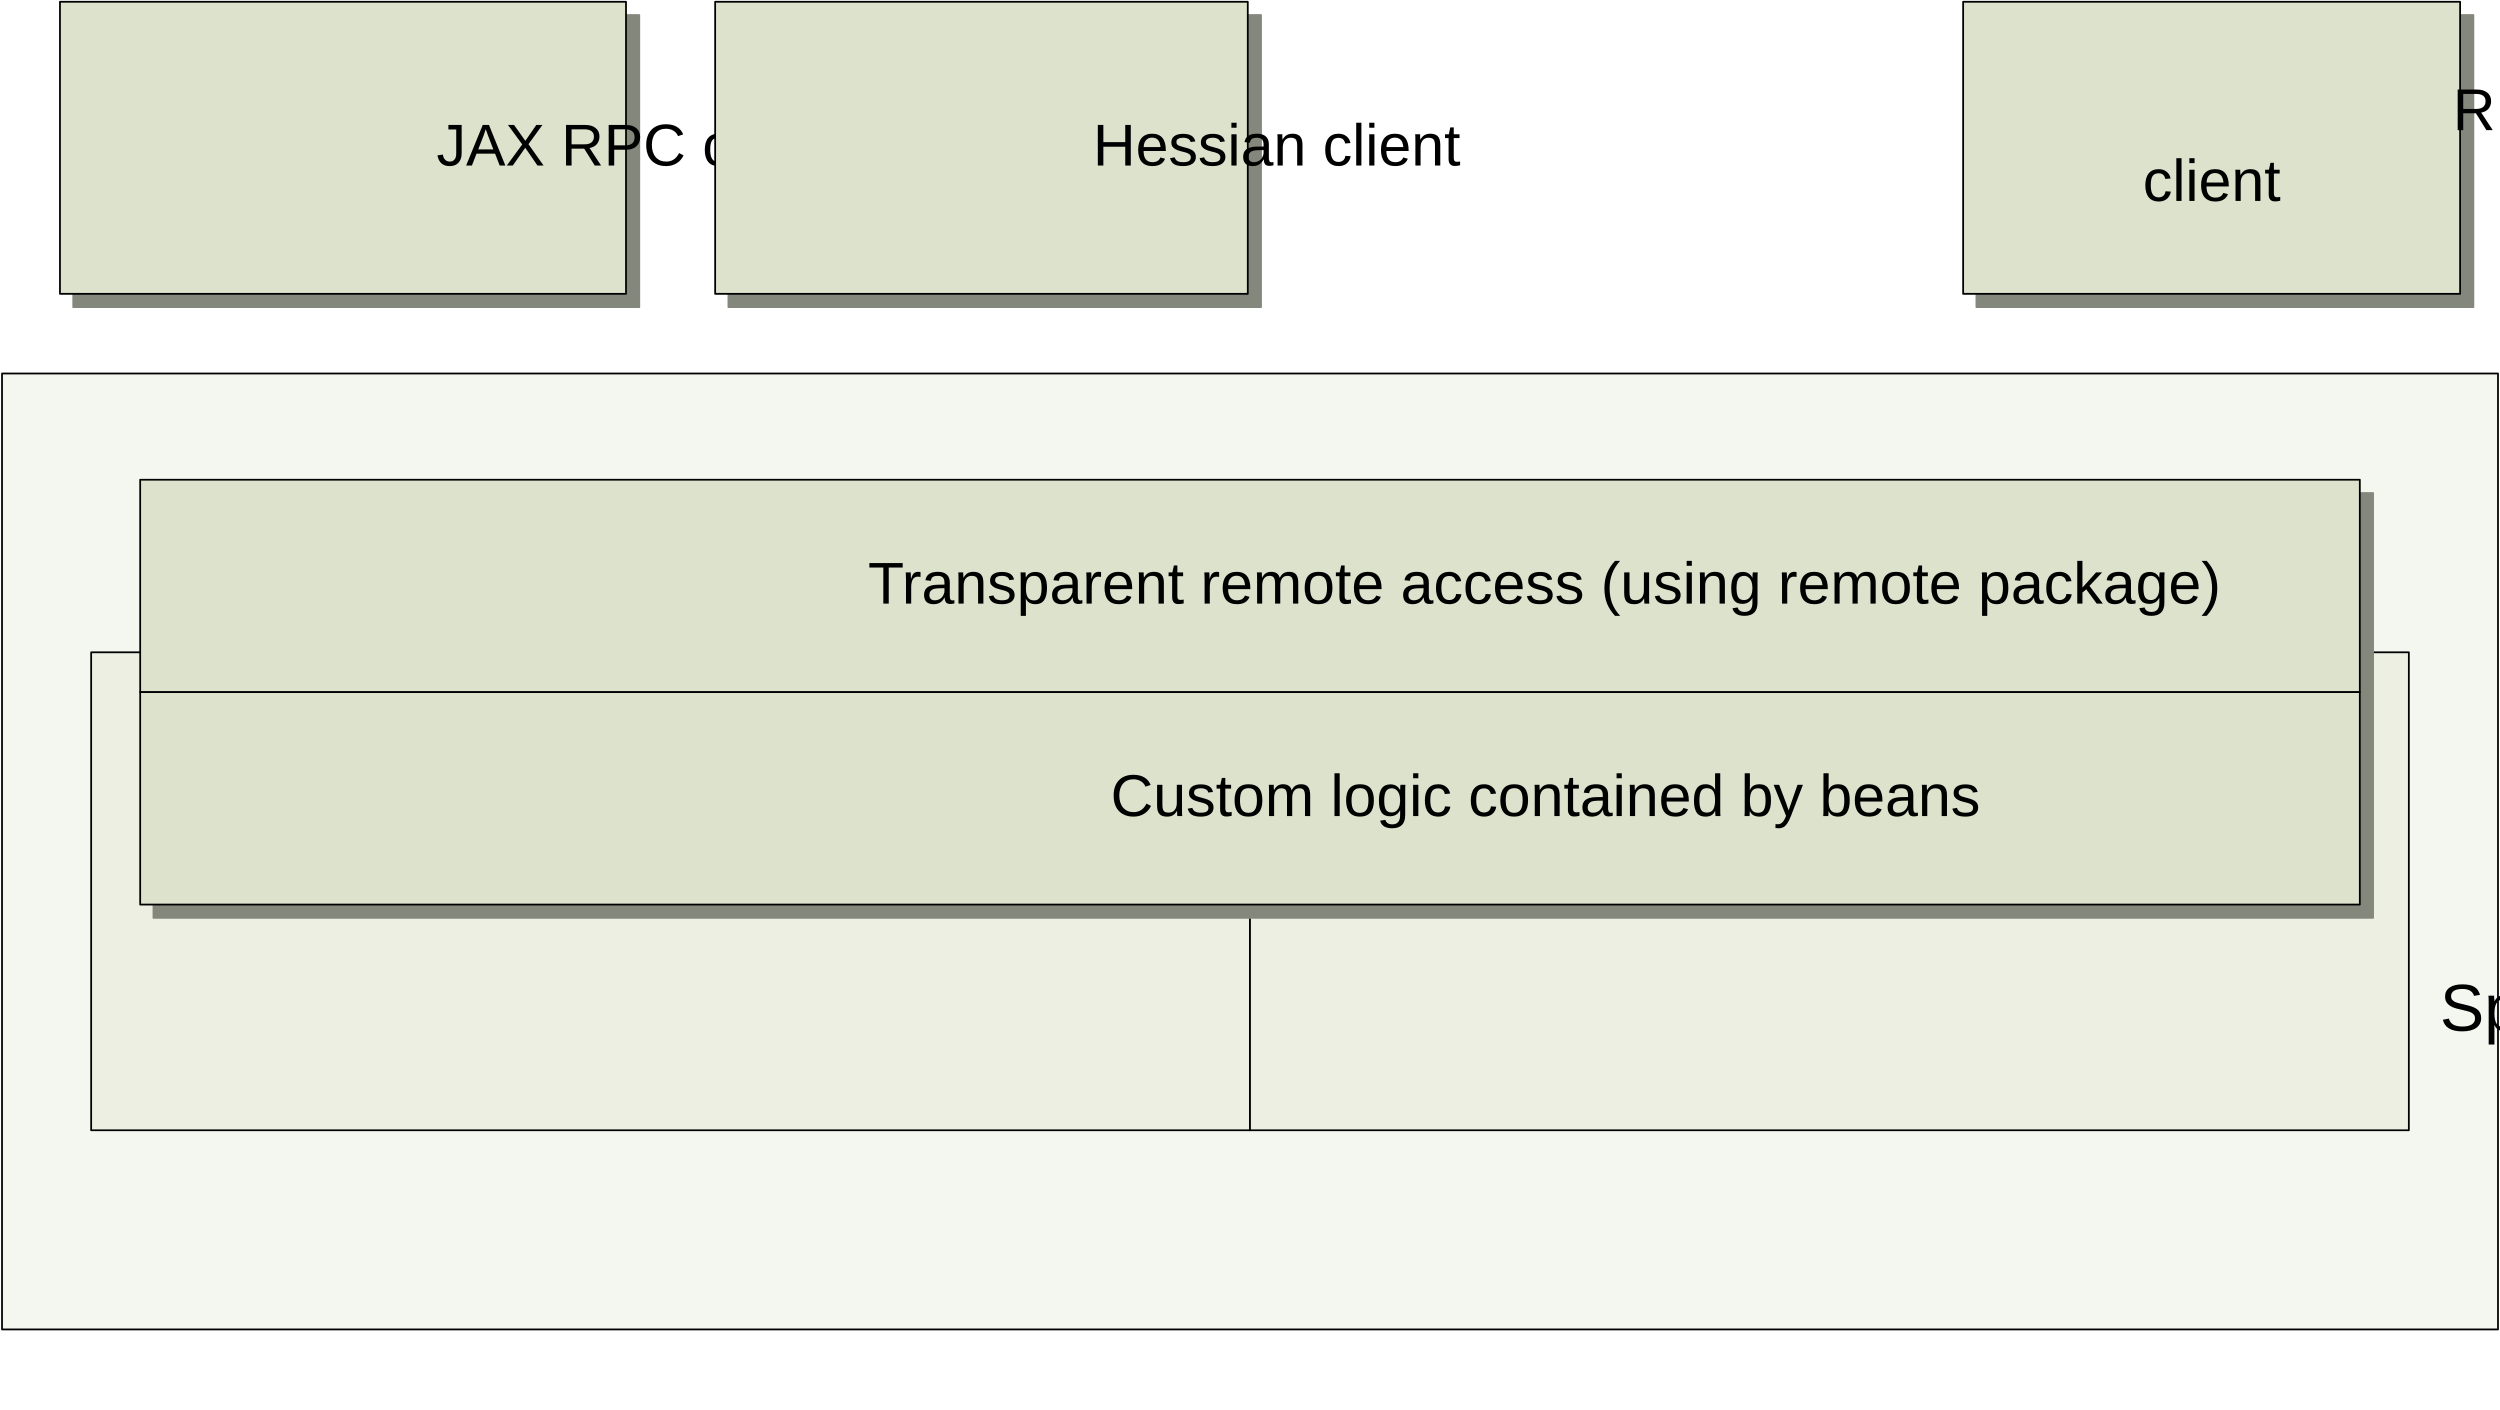
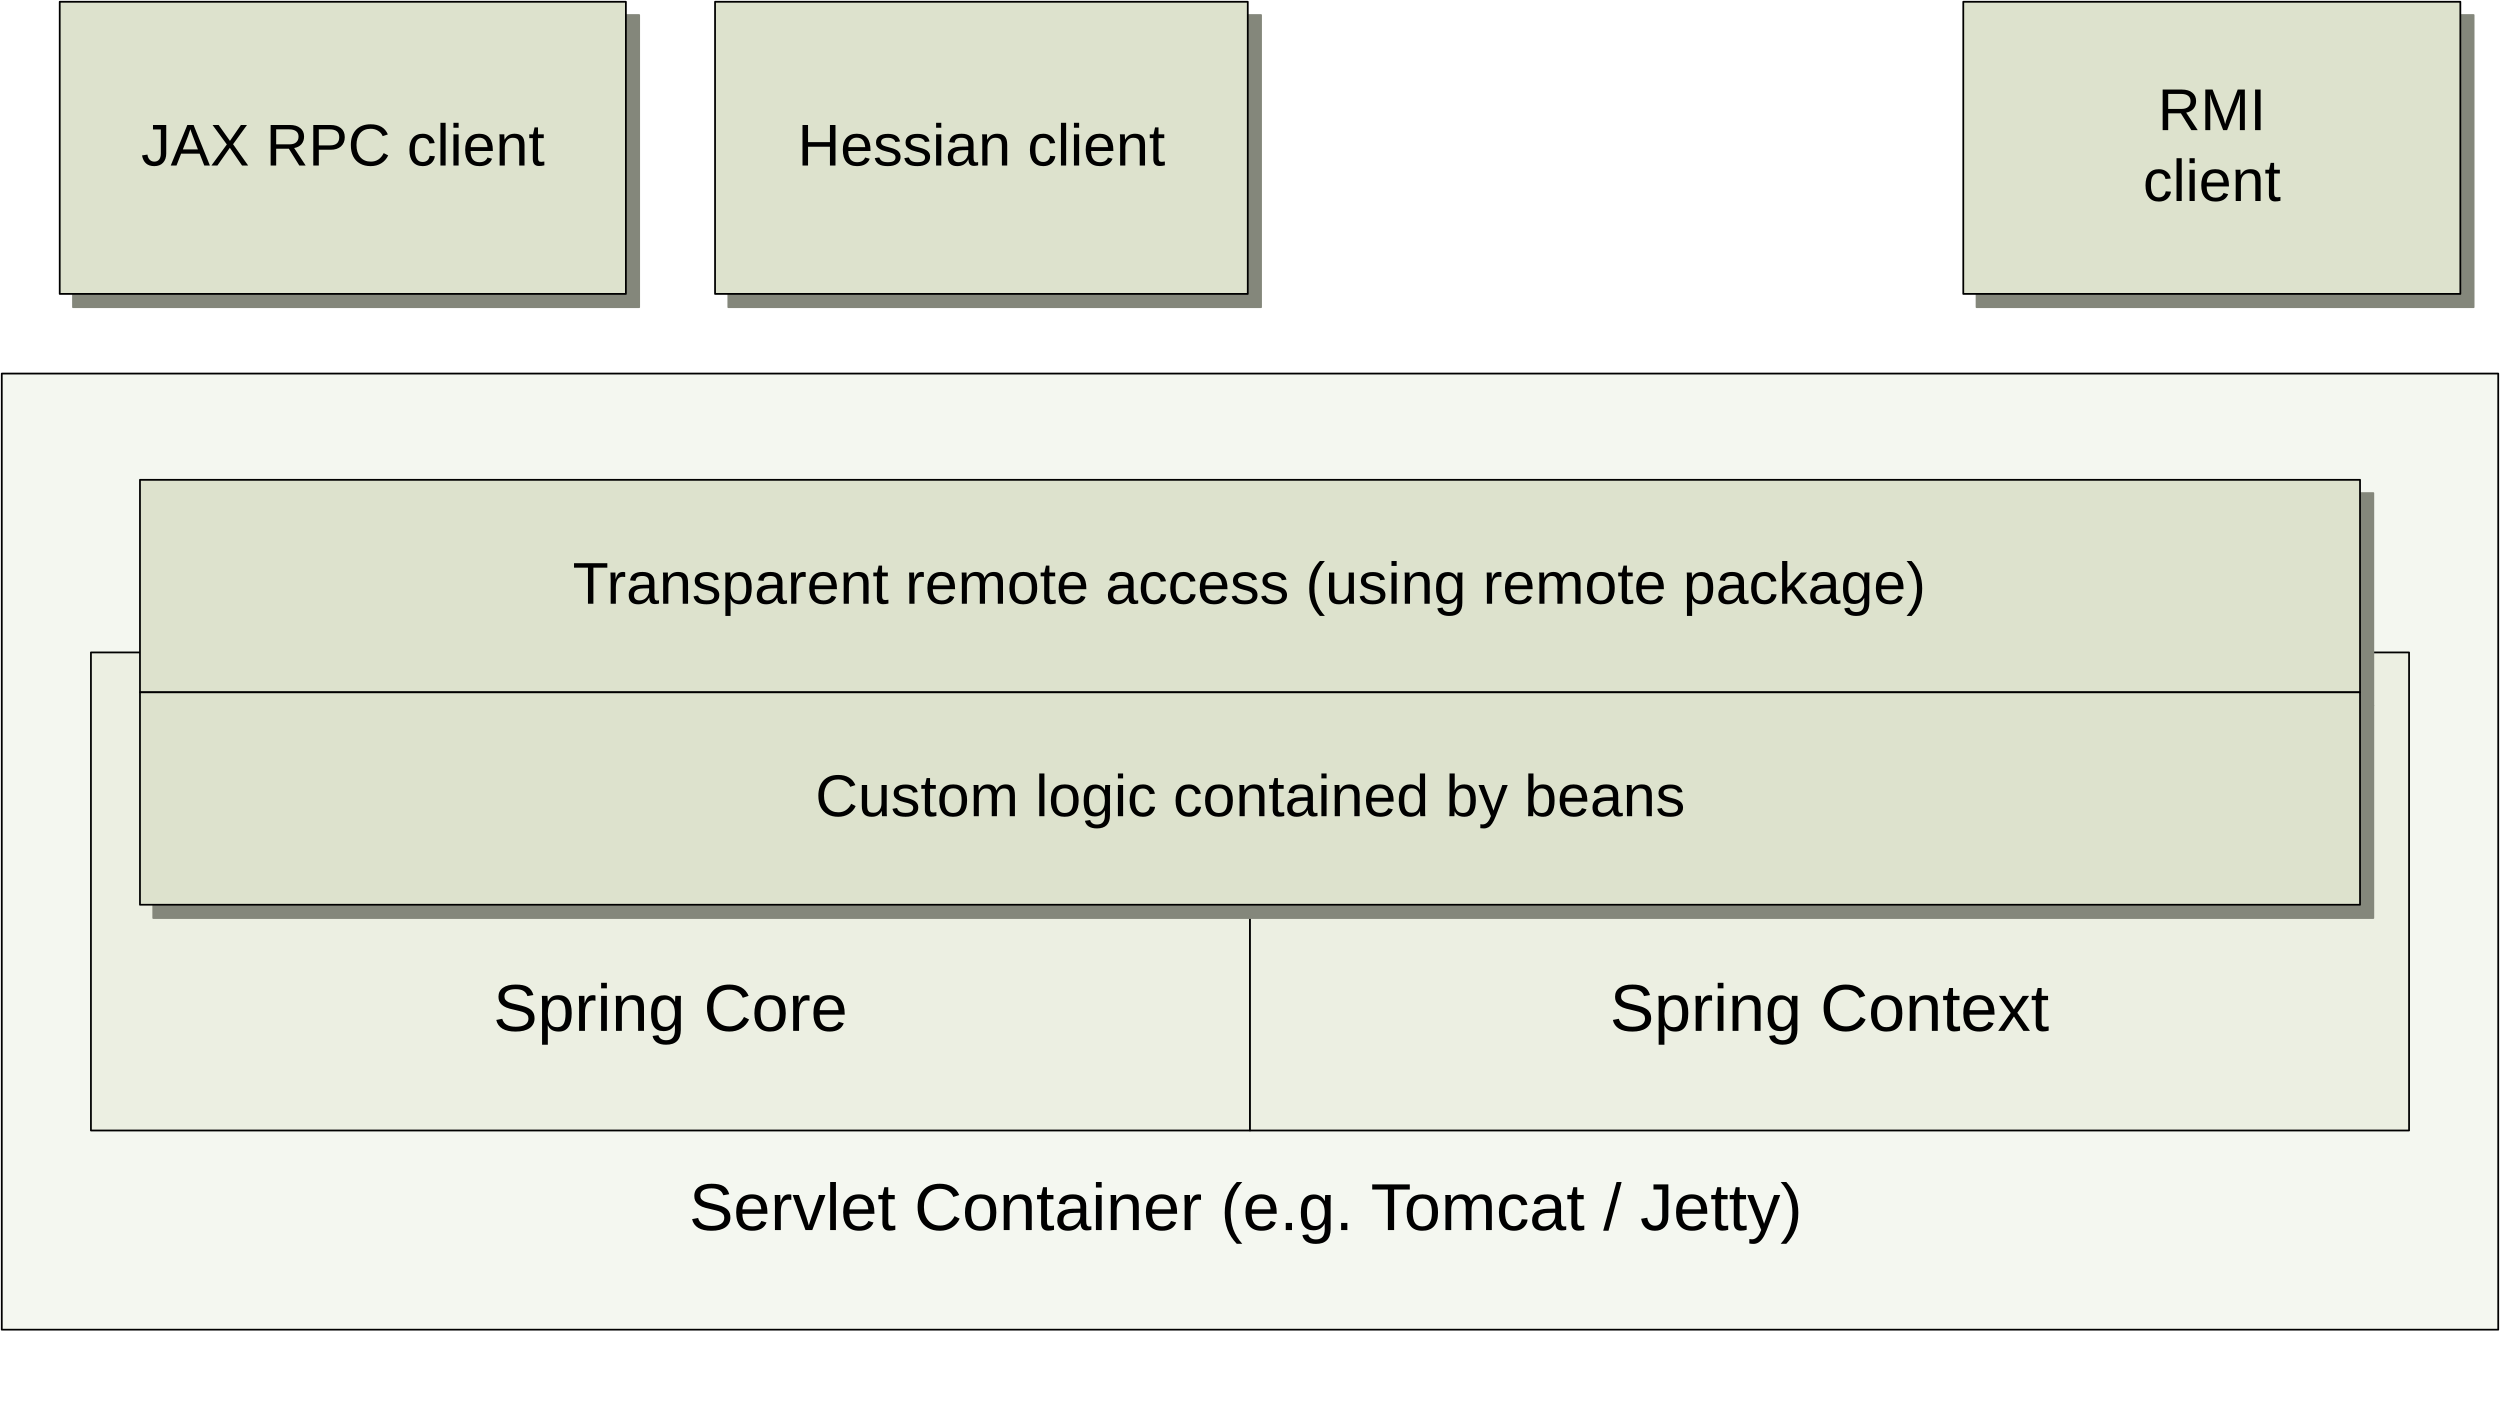
- <svg xmlns="http://www.w3.org/2000/svg" xmlns:ns1="http://schemas.microsoft.com/visio/2003/SVGExtensions/" width="4.707in" height="2.653in" viewBox="0 0 338.88 191.04" xml:space="preserve" color-interpolation-filters="sRGB" class="st9">
-   <ns1:documentProperties ns1:langID="1033" ns1:metric="true" />
-   <style type="text/css">
- 	
- 		.st1 {fill:#f4f7f0;stroke:#000000;stroke-linecap:round;stroke-linejoin:round;stroke-width:0.24}
- 		.st2 {fill:#000000;font-family:Arial;font-size:0.75em}
- 		.st3 {fill:#ecefe2;stroke:#000000;stroke-linecap:round;stroke-linejoin:round;stroke-width:0.24}
- 		.st4 {visibility:visible}
- 		.st5 {fill:#84877b;stroke:#84877b;stroke-linecap:round;stroke-linejoin:round;stroke-width:0.24}
- 		.st6 {fill:#dde2cd;stroke:#000000;stroke-linecap:round;stroke-linejoin:round;stroke-width:0.24}
- 		.st7 {fill:#000000;font-family:Arial;font-size:0.667em}
- 		.st8 {font-size:1em}
- 		.st9 {fill:none;fill-rule:evenodd;font-size:12;overflow:visible;stroke-linecap:square;stroke-miterlimit:3}
- 	
- 	</style>
-   <g ns1:mID="0" ns1:index="1" ns1:groupContext="foregroundPage">
-     <ns1:pageProperties ns1:drawingScale="1" ns1:pageScale="1" ns1:drawingUnits="0" ns1:shadowOffsetX="8.99999" ns1:shadowOffsetY="-8.99999" />
-     <g id="shape1-1" ns1:mID="1" ns1:groupContext="shape" transform="translate(0.240333,-10.8)">
-       <ns1:userDefs>
-         <ns1:ud ns1:nameU="visVersion" ns1:val="VT0(11):26" />
-       </ns1:userDefs>
-       <ns1:textBlock ns1:margins="rect(3.99999,3.99999,3.99999,3.99999)" />
-       <ns1:textRect cx="169.199" cy="126.24" width="338.4" height="129.6" />
-       <rect x="0" y="61.44" width="338.4" height="129.6" class="st1" />
-       <text x="93.17" y="177.54" class="st2" ns1:langID="1033">
-         <ns1:paragraph ns1:horizAlign="1" />
-         <ns1:tabList />
-         <ns1:newlineChar />
-         <ns1:newlineChar />
-         <ns1:newlineChar />
-         <ns1:newlineChar />
-         <ns1:newlineChar />
-         <ns1:newlineChar />
-         <ns1:newlineChar />
-         <ns1:newlineChar />
-         <ns1:newlineChar />
-         <ns1:newlineChar />
-         <ns1:newlineChar />Servlet Container (e.g. Tomcat / Jetty)<ns1:newlineChar />
-         <ns1:newlineChar />
-       </text>
+ <svg xmlns="http://www.w3.org/2000/svg" width="451.84" height="254.72" class="st9" color-interpolation-filters="sRGB" viewBox="0 0 338.88 191.04" xml:space="preserve">
+   <style type="text/css">.st1{fill:#f4f7f0;stroke:#000;stroke-linecap:round;stroke-linejoin:round;stroke-width:.24}.st2{fill:#000;font-family:Arial;font-size:.75em}.st3{fill:#ecefe2;stroke:#000;stroke-linecap:round;stroke-linejoin:round;stroke-width:.24}.st4{visibility:visible}.st5,.st6{fill:#84877b;stroke:#84877b;stroke-linecap:round;stroke-linejoin:round;stroke-width:.24}.st6{fill:#dde2cd;stroke:#000}.st7{fill:#000;font-family:Arial;font-size:.667em}.st8{font-size:1em}.st9{fill:none;fill-rule:evenodd;font-size:12;overflow:visible;stroke-linecap:square;stroke-miterlimit:3}</style>
+   <g>
+     <g id="shape1-1" transform="translate(0.240333,-10.8)">
+       <rect width="338.4" height="129.6" x="0" y="61.44" class="st1" />
+       <text x="93.17" y="177.54" class="st2">Servlet Container (e.g. Tomcat / Jetty)</text>
    </g>
-     <g id="shape2-4" ns1:mID="2" ns1:groupContext="shape" transform="translate(12.326,-37.8001)">
-       <ns1:userDefs>
-         <ns1:ud ns1:nameU="visVersion" ns1:val="VT0(11):26" />
-       </ns1:userDefs>
-       <ns1:textBlock ns1:margins="rect(3.99999,3.99999,3.99999,3.99999)" />
-       <ns1:textRect cx="78.557" cy="158.64" width="157.12" height="64.8" />
-       <rect x="0" y="126.24" width="157.114" height="64.8" class="st3" />
-       <text x="54.54" y="177.54" class="st2" ns1:langID="1033">
-         <ns1:paragraph ns1:horizAlign="1" />
-         <ns1:tabList />
-         <ns1:newlineChar />
-         <ns1:newlineChar />
-         <ns1:newlineChar />Spring Core</text>
+     <g id="shape2-4" transform="translate(12.326,-37.8001)">
+       <rect width="157.114" height="64.8" x="0" y="126.24" class="st3" />
+       <text x="54.54" y="177.54" class="st2">Spring Core</text>
    </g>
-     <g id="shape3-7" ns1:mID="3" ns1:groupContext="shape" transform="translate(169.44,-37.8001)">
-       <ns1:userDefs>
-         <ns1:ud ns1:nameU="visVersion" ns1:val="VT0(11):26" />
-       </ns1:userDefs>
-       <ns1:textBlock ns1:margins="rect(3.99999,3.99999,3.99999,3.99999)" />
-       <ns1:textRect cx="78.557" cy="158.64" width="157.12" height="64.8" />
-       <rect x="0" y="126.24" width="157.114" height="64.8" class="st3" />
-       <text x="48.78" y="177.54" class="st2" ns1:langID="1033">
-         <ns1:paragraph ns1:horizAlign="1" />
-         <ns1:tabList />
-         <ns1:newlineChar />
-         <ns1:newlineChar />
-         <ns1:newlineChar />Spring Context                                                                                                                        </text>
+     <g id="shape3-7" transform="translate(169.44,-37.8001)">
+       <rect width="157.114" height="64.8" x="0" y="126.24" class="st3" />
+       <text x="48.78" y="177.54" class="st2">Spring Context</text>
    </g>
-     <g id="shape4-10" ns1:mID="4" ns1:groupContext="shape" transform="translate(8.09603,-151.2)">
-       <ns1:userDefs>
-         <ns1:ud ns1:nameU="visVersion" ns1:val="VT0(11):26" />
-       </ns1:userDefs>
-       <ns1:textBlock ns1:margins="rect(3.99999,3.99999,3.99999,3.99999)" />
-       <ns1:textRect cx="38.372" cy="171.24" width="76.75" height="39.6" />
-       <g id="shadow4-11" ns1:groupContext="shadow" ns1:shadowOffsetX="1.8" ns1:shadowOffsetY="-1.8" ns1:shadowType="1" transform="matrix(1,0,0,1,1.8,1.8)" class="st4">
-         <rect x="0" y="151.44" width="76.744" height="39.6" class="st5" />
+     <g id="shape4-10" transform="translate(8.09603,-151.2)">
+       <g id="shadow4-11" class="st4" transform="matrix(1,0,0,1,1.8,1.8)">
+         <rect width="76.744" height="39.6" x="0" y="151.44" class="st5" />
      </g>
-       <rect x="0" y="151.44" width="76.744" height="39.6" class="st6" />
-       <text x="11.03" y="173.64" class="st7" ns1:langID="1033">
-         <ns1:paragraph ns1:horizAlign="1" />
-         <ns1:tabList />JAX RPC client</text>
+       <rect width="76.744" height="39.6" x="0" y="151.44" class="st6" />
+       <text x="11.03" y="173.64" class="st7">JAX RPC client</text>
    </g>
-     <g id="shape5-15" ns1:mID="5" ns1:groupContext="shape" transform="translate(18.9732,-97.2)">
-       <ns1:userDefs>
-         <ns1:ud ns1:nameU="visVersion" ns1:val="VT0(11):26" />
-       </ns1:userDefs>
-       <ns1:textBlock ns1:margins="rect(3.99999,3.99999,3.99999,3.99999)" />
-       <ns1:textRect cx="150.466" cy="176.64" width="300.94" height="28.8" />
-       <g id="shadow5-16" ns1:groupContext="shadow" ns1:shadowOffsetX="1.8" ns1:shadowOffsetY="-1.8" ns1:shadowType="1" transform="matrix(1,0,0,1,1.8,1.8)" class="st4">
-         <rect x="0" y="162.24" width="300.934" height="28.8" class="st5" />
+     <g id="shape5-15" transform="translate(18.9732,-97.2)">
+       <g id="shadow5-16" class="st4" transform="matrix(1,0,0,1,1.8,1.8)">
+         <rect width="300.934" height="28.8" x="0" y="162.24" class="st5" />
      </g>
-       <rect x="0" y="162.24" width="300.934" height="28.8" class="st6" />
-       <text x="58.65" y="179.04" class="st7" ns1:langID="1033">
-         <ns1:paragraph ns1:horizAlign="1" />
-         <ns1:tabList />Transp<tspan class="st8" ns1:langID="2057">ar</tspan>ent remote access (using remote package)</text>
+       <rect width="300.934" height="28.8" x="0" y="162.24" class="st6" />
+       <text x="58.65" y="179.04" class="st7">Transp<tspan class="st8">ar</tspan>ent remote access (using remote package)</text>
    </g>
-     <g id="shape6-21" ns1:mID="6" ns1:groupContext="shape" transform="translate(18.9732,-68.4)">
-       <ns1:userDefs>
-         <ns1:ud ns1:nameU="visVersion" ns1:val="VT0(11):26" />
-       </ns1:userDefs>
-       <ns1:textBlock ns1:margins="rect(3.99999,3.99999,3.99999,3.99999)" />
-       <ns1:textRect cx="150.466" cy="176.64" width="300.94" height="28.8" />
-       <g id="shadow6-22" ns1:groupContext="shadow" ns1:shadowOffsetX="1.8" ns1:shadowOffsetY="-1.8" ns1:shadowType="1" transform="matrix(1,0,0,1,1.8,1.8)" class="st4">
-         <rect x="0" y="162.24" width="300.934" height="28.8" class="st5" />
+     <g id="shape6-21" transform="translate(18.9732,-68.4)">
+       <g id="shadow6-22" class="st4" transform="matrix(1,0,0,1,1.8,1.8)">
+         <rect width="300.934" height="28.8" x="0" y="162.24" class="st5" />
      </g>
-       <rect x="0" y="162.24" width="300.934" height="28.8" class="st6" />
-       <text x="91.55" y="179.04" class="st7" ns1:langID="1033">
-         <ns1:paragraph ns1:horizAlign="1" />
-         <ns1:tabList />Custom logic contained by beans</text>
+       <rect width="300.934" height="28.8" x="0" y="162.24" class="st6" />
+       <text x="91.55" y="179.04" class="st7">Custom logic contained by beans</text>
    </g>
-     <g id="shape7-26" ns1:mID="7" ns1:groupContext="shape" transform="translate(96.9259,-151.2)">
-       <ns1:userDefs>
-         <ns1:ud ns1:nameU="visVersion" ns1:val="VT0(11):26" />
-       </ns1:userDefs>
-       <ns1:textBlock ns1:margins="rect(3.99999,3.99999,3.99999,3.99999)" />
-       <ns1:textRect cx="36.106" cy="171.24" width="72.22" height="39.6" />
-       <g id="shadow7-27" ns1:groupContext="shadow" ns1:shadowOffsetX="1.8" ns1:shadowOffsetY="-1.8" ns1:shadowType="1" transform="matrix(1,0,0,1,1.8,1.8)" class="st4">
-         <rect x="0" y="151.44" width="72.212" height="39.6" class="st5" />
+     <g id="shape7-26" transform="translate(96.9259,-151.2)">
+       <g id="shadow7-27" class="st4" transform="matrix(1,0,0,1,1.8,1.8)">
+         <rect width="72.212" height="39.6" x="0" y="151.44" class="st5" />
      </g>
-       <rect x="0" y="151.44" width="72.212" height="39.6" class="st6" />
-       <text x="11.2" y="173.64" class="st7" ns1:langID="1033">
-         <ns1:paragraph ns1:horizAlign="1" />
-         <ns1:tabList />Hessian client</text>
+       <rect width="72.212" height="39.6" x="0" y="151.44" class="st6" />
+       <text x="11.2" y="173.64" class="st7">Hessian client</text>
    </g>
-     <g id="shape9-36" ns1:mID="9" ns1:groupContext="shape" transform="translate(266.126,-151.2)">
-       <ns1:userDefs>
-         <ns1:ud ns1:nameU="visVersion" ns1:val="VT0(11):26" />
-       </ns1:userDefs>
-       <ns1:textBlock ns1:margins="rect(3.99999,3.99999,3.99999,3.99999)" />
-       <ns1:textRect cx="33.688" cy="171.24" width="67.38" height="39.6" />
-       <g id="shadow9-37" ns1:groupContext="shadow" ns1:shadowOffsetX="1.8" ns1:shadowOffsetY="-1.8" ns1:shadowType="1" transform="matrix(1,0,0,1,1.8,1.8)" class="st4">
-         <rect x="0" y="151.44" width="67.378" height="39.6" class="st5" />
+     <g id="shape9-36" transform="translate(266.126,-151.2)">
+       <g id="shadow9-37" class="st4" transform="matrix(1,0,0,1,1.8,1.8)">
+         <rect width="67.378" height="39.6" x="0" y="151.44" class="st5" />
      </g>
-       <rect x="0" y="151.44" width="67.378" height="39.6" class="st6" />
-       <text x="26.37" y="168.84" class="st7" ns1:langID="1033">
-         <ns1:paragraph ns1:horizAlign="1" />
-         <ns1:tabList />RMI<ns1:newlineChar />
-         <tspan x="24.36" dy="1.2em" class="st8">client</tspan>
+       <rect width="67.378" height="39.6" x="0" y="151.44" class="st6" />
+       <text x="26.37" y="168.84" class="st7">RMI<tspan x="24.36" class="st8" dy="1.2em">client</tspan>
      </text>
    </g>
  </g>
</svg>
